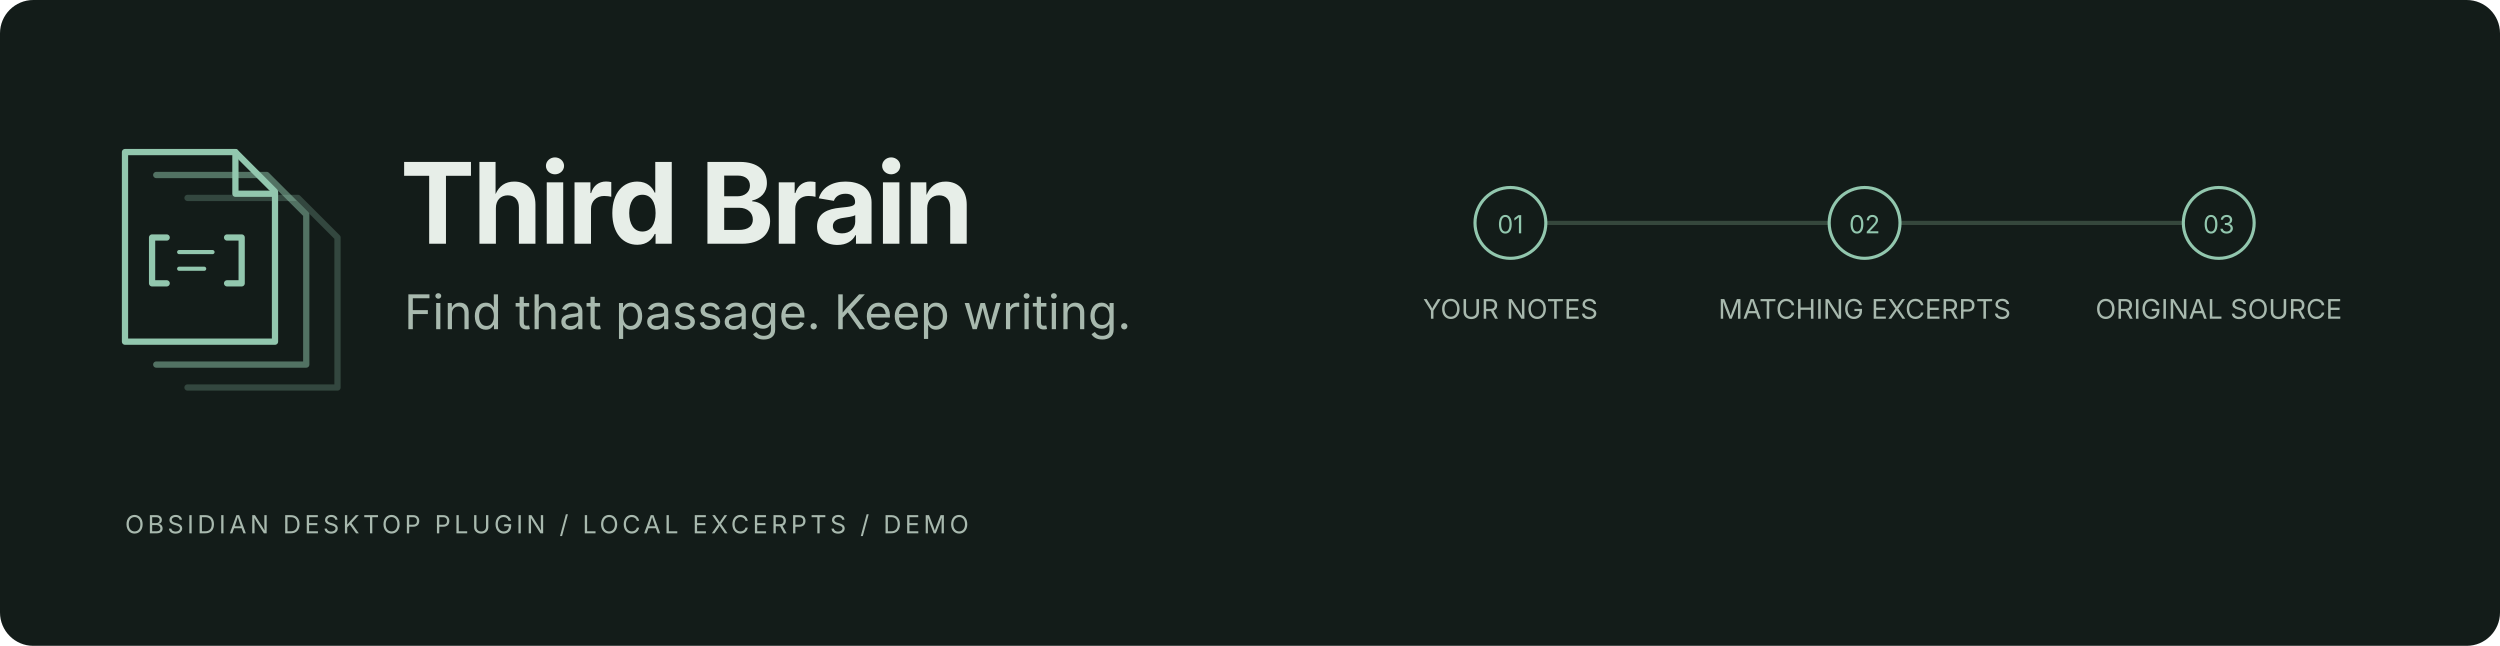
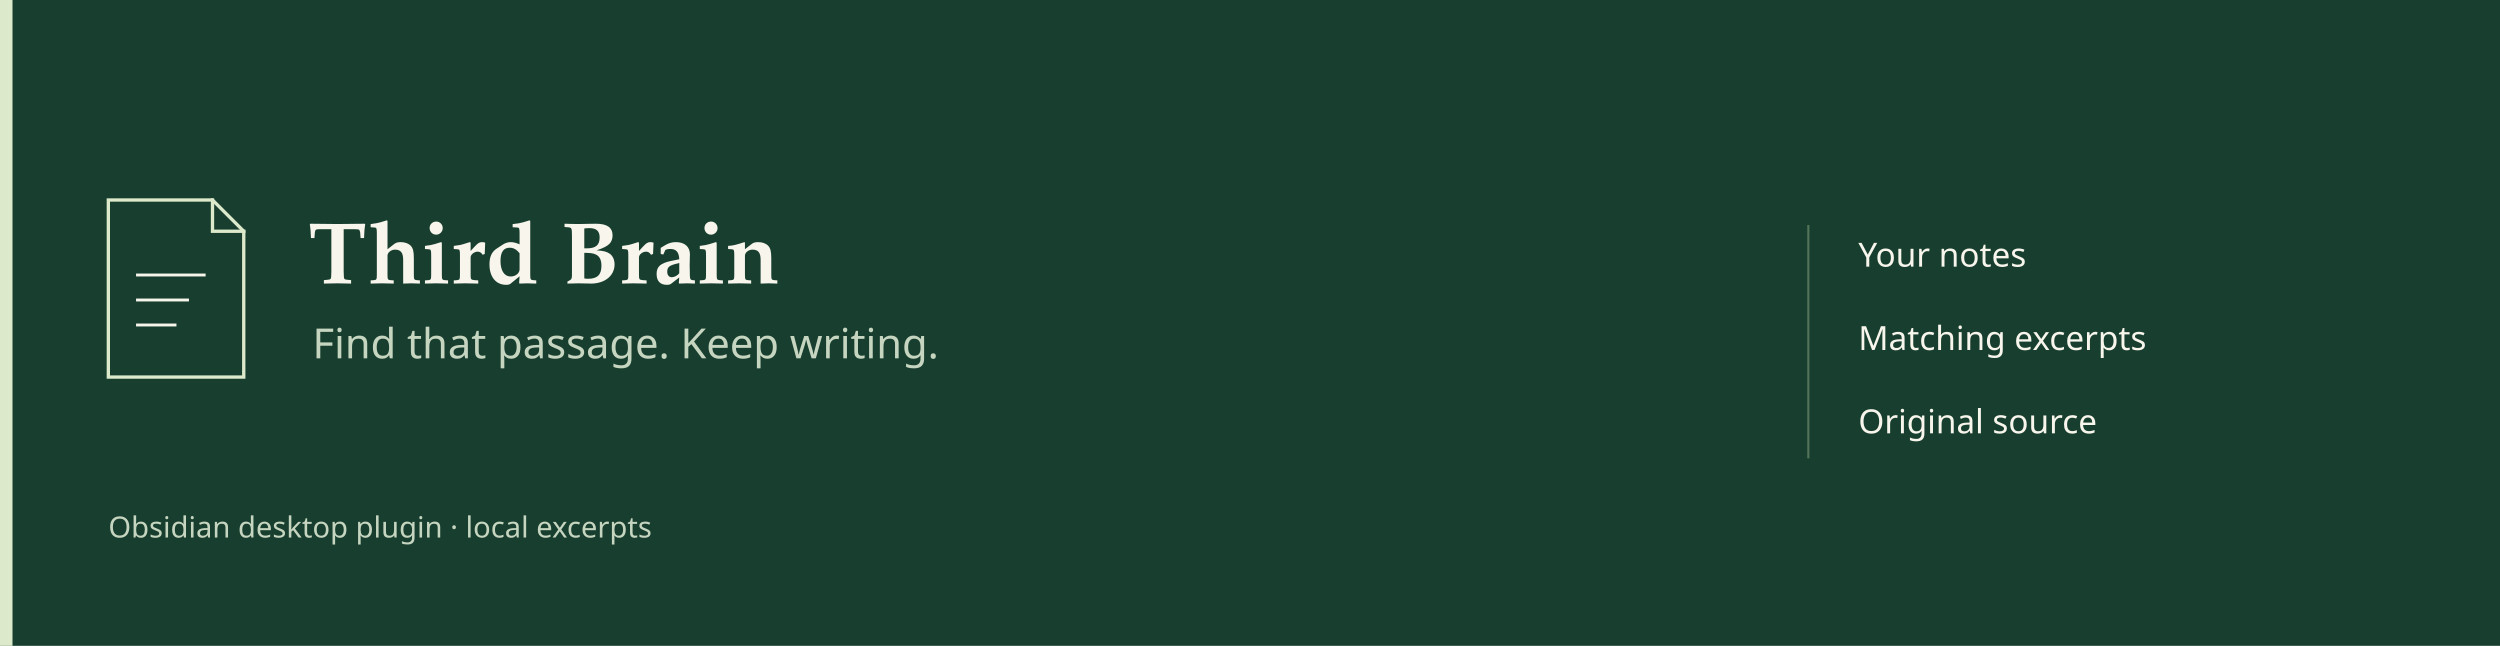
<svg xmlns="http://www.w3.org/2000/svg" width="1200" height="310" viewBox="0 0 1200 310" role="img" aria-labelledby="title desc">
-   <rect width="1200" height="310" rx="16" fill="#131c19" />
-   <g fill="none" stroke="#92c7ae" stroke-width="3" stroke-linecap="round" stroke-linejoin="round">
-     <path d="M60 73h53l19 19v72H60z" />
-     <path d="M113 73v20h19" />
-     <path d="M75 84h53l19 19v72H75" opacity=".5" />
-     <path d="M90 95h53l19 19v72H90" opacity=".25" />
-     <path d="M80 114h-7v22h7m29-22h7v22h-7" />
-     <path d="M86 121h16m-16 8h12" stroke-width="2" />
+   <rect width="1200" height="310" fill="#173e2e" />
+   <rect width="6" height="310" fill="#dce9cb" />
+   <g fill="none" stroke="#dce9cb" stroke-width="1.6" stroke-linejoin="miter" stroke-linecap="square">
+     <path d="M52 96h50l15 15v70H52z" />
+     <path d="M102 96v15h15" />
  </g>
-   <g font-family="-apple-system,BlinkMacSystemFont,'Segoe UI','Microsoft YaHei',sans-serif" fill="#e7eee8">
-     <text x="192" y="117" font-size="54" font-weight="650" letter-spacing="-1.3">Third Brain</text>
-     <text x="194" y="158" font-size="23" fill="#a8b9ae">Find that passage. Keep writing.</text>
-     <text x="60" y="256" font-size="12" letter-spacing="1.7" fill="#a8b9ae">OBSIDIAN DESKTOP PLUGIN  /  LOCAL EXCERPTS  /  DEMO</text>
+   <g fill="none" stroke="#f7f5ec" stroke-width="1.4" stroke-linecap="square">
+     <path d="M66 132h32" />
+     <path d="M66 144h24" />
+     <path d="M66 156h18" />
  </g>
-   <path d="M719 107H1077" stroke="#35473c" stroke-width="2" />
-   <g font-family="-apple-system,BlinkMacSystemFont,'Segoe UI','Microsoft YaHei',sans-serif" font-size="13" fill="#a8b9ae" text-anchor="middle">
-     <circle cx="725" cy="107" r="17" fill="#131c19" stroke="#92c7ae" stroke-width="1.5" />
-     <text x="725" y="112" fill="#92c7ae" font-size="12">01</text>
-     <text x="725" y="153">YOUR NOTES</text>
-     <circle cx="895" cy="107" r="17" fill="#131c19" stroke="#92c7ae" stroke-width="1.5" />
-     <text x="895" y="112" fill="#92c7ae" font-size="12">02</text>
-     <text x="895" y="153">MATCHING EXCERPTS</text>
-     <circle cx="1065" cy="107" r="17" fill="#131c19" stroke="#92c7ae" stroke-width="1.5" />
-     <text x="1065" y="112" fill="#92c7ae" font-size="12">03</text>
-     <text x="1065" y="153">ORIGINAL SOURCE</text>
+   <g font-family="Iowan Old Style,Palatino Linotype,Songti SC,Noto Serif SC,serif" fill="#f7f5ec">
+     <text x="148" y="136" font-size="42" font-weight="600">Third Brain</text>
  </g>
+   <g font-family="Microsoft YaHei,PingFang SC,Noto Sans SC,sans-serif">
+     <text x="150" y="172" font-size="20" fill="#c6d5c0">Find that passage. Keep writing.</text>
+     <text x="52" y="258" font-size="14" fill="#c6d5c0">Obsidian desktop plugin · local excerpts</text>
+     <text x="892" y="128" font-size="16" fill="#f7f5ec">Your notes</text>
+     <text x="892" y="168" font-size="16" fill="#f7f5ec">Matching excerpts</text>
+     <text x="892" y="208" font-size="16" fill="#f7f5ec">Original source</text>
+   </g>
+   <path d="M868 108v112" stroke="#54745a" stroke-width="1" />
</svg>
